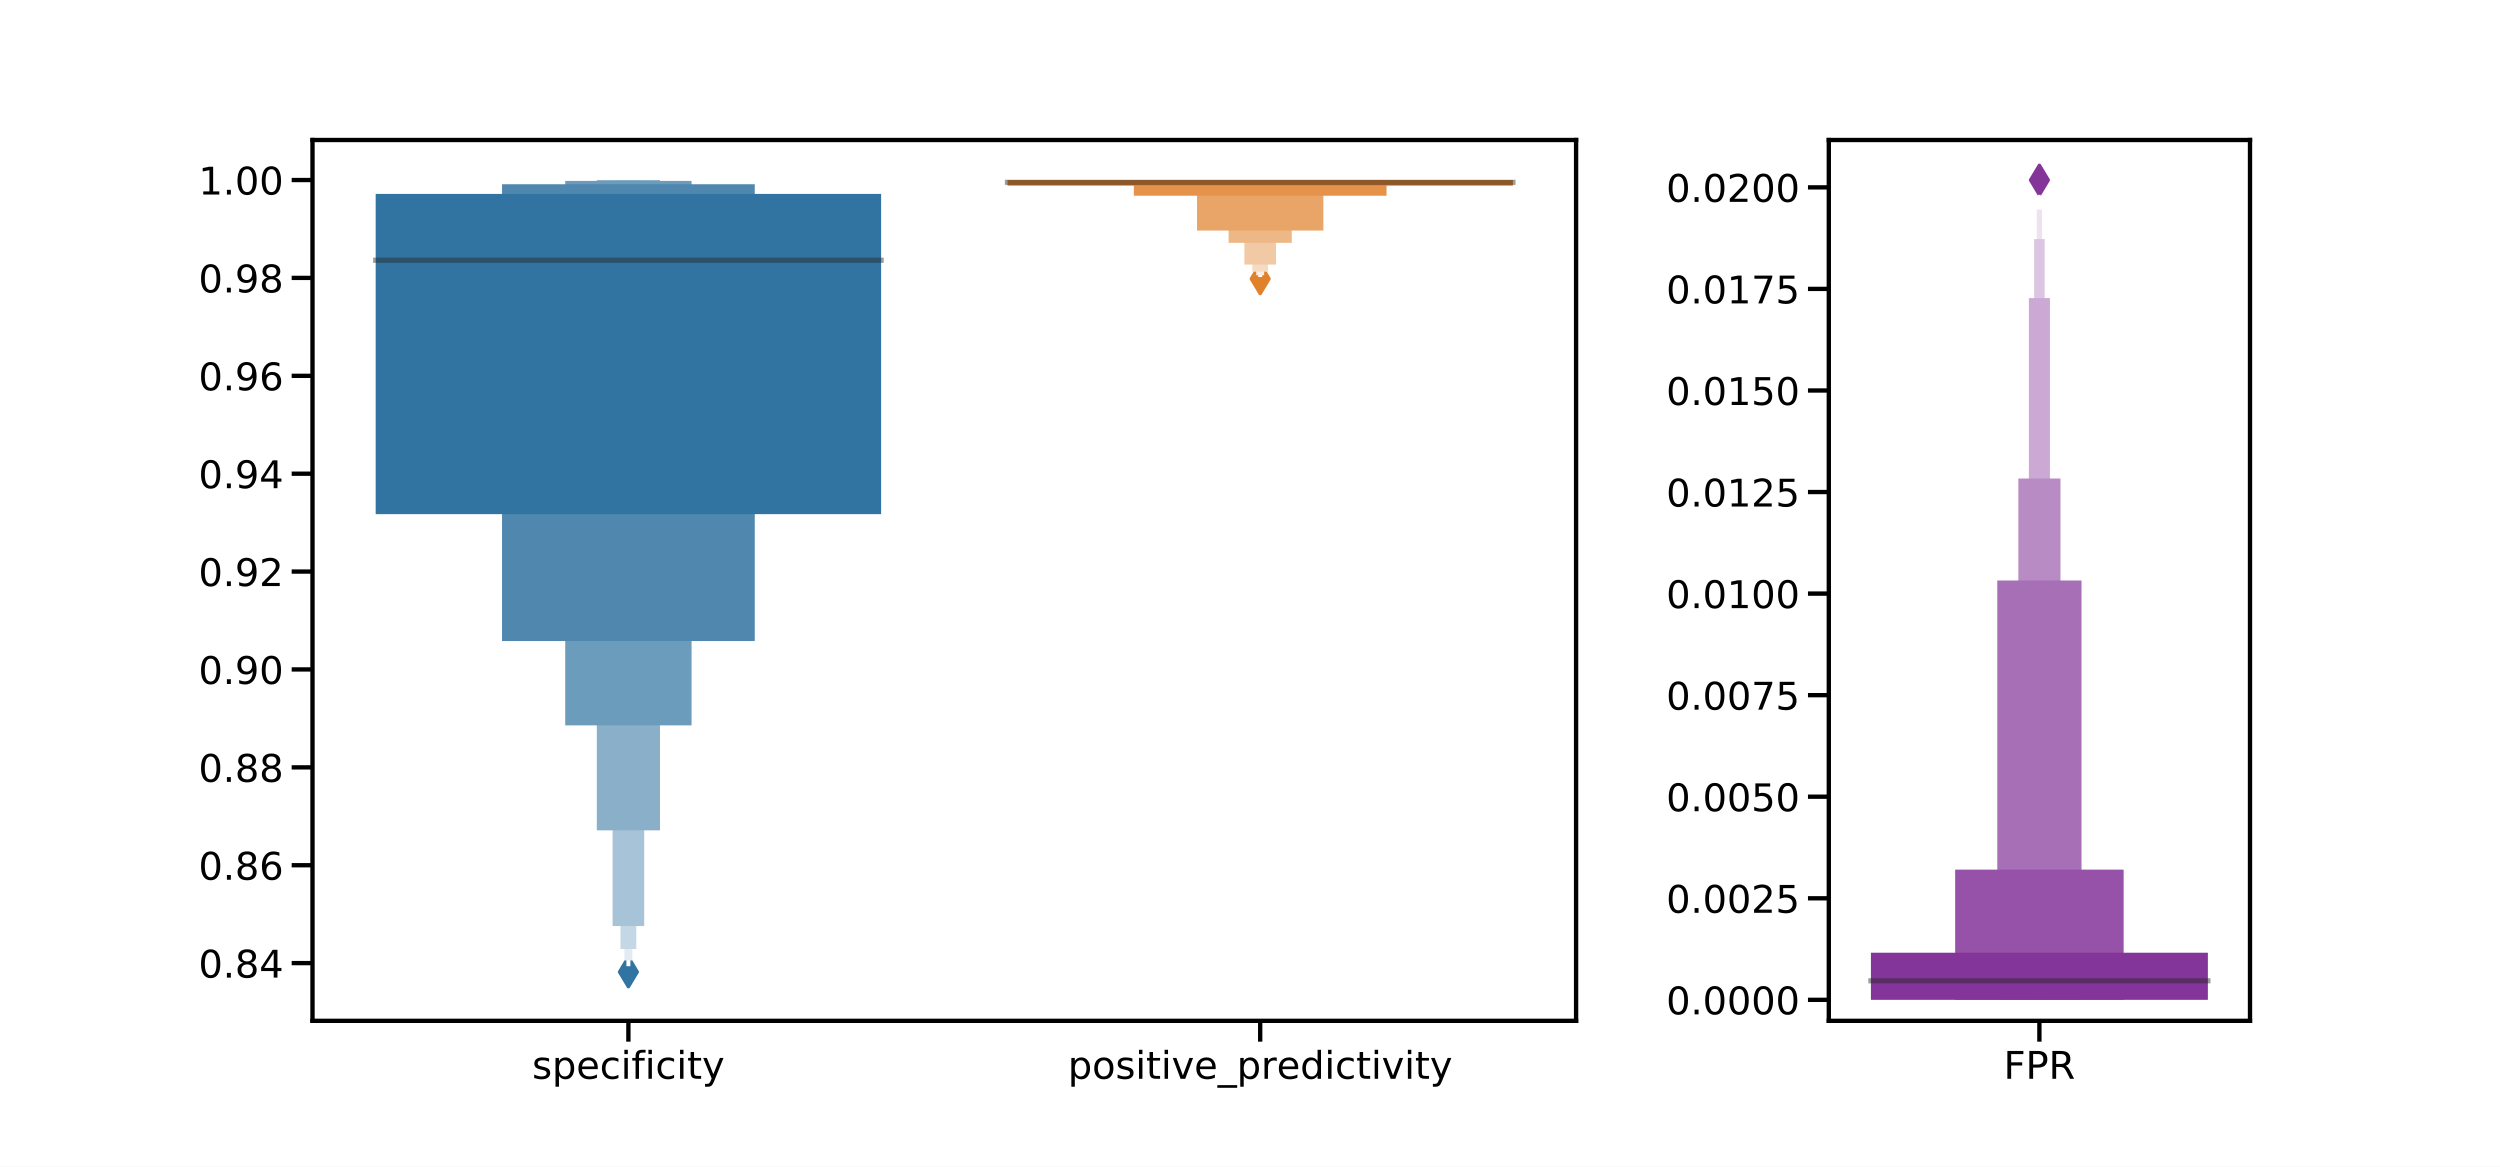
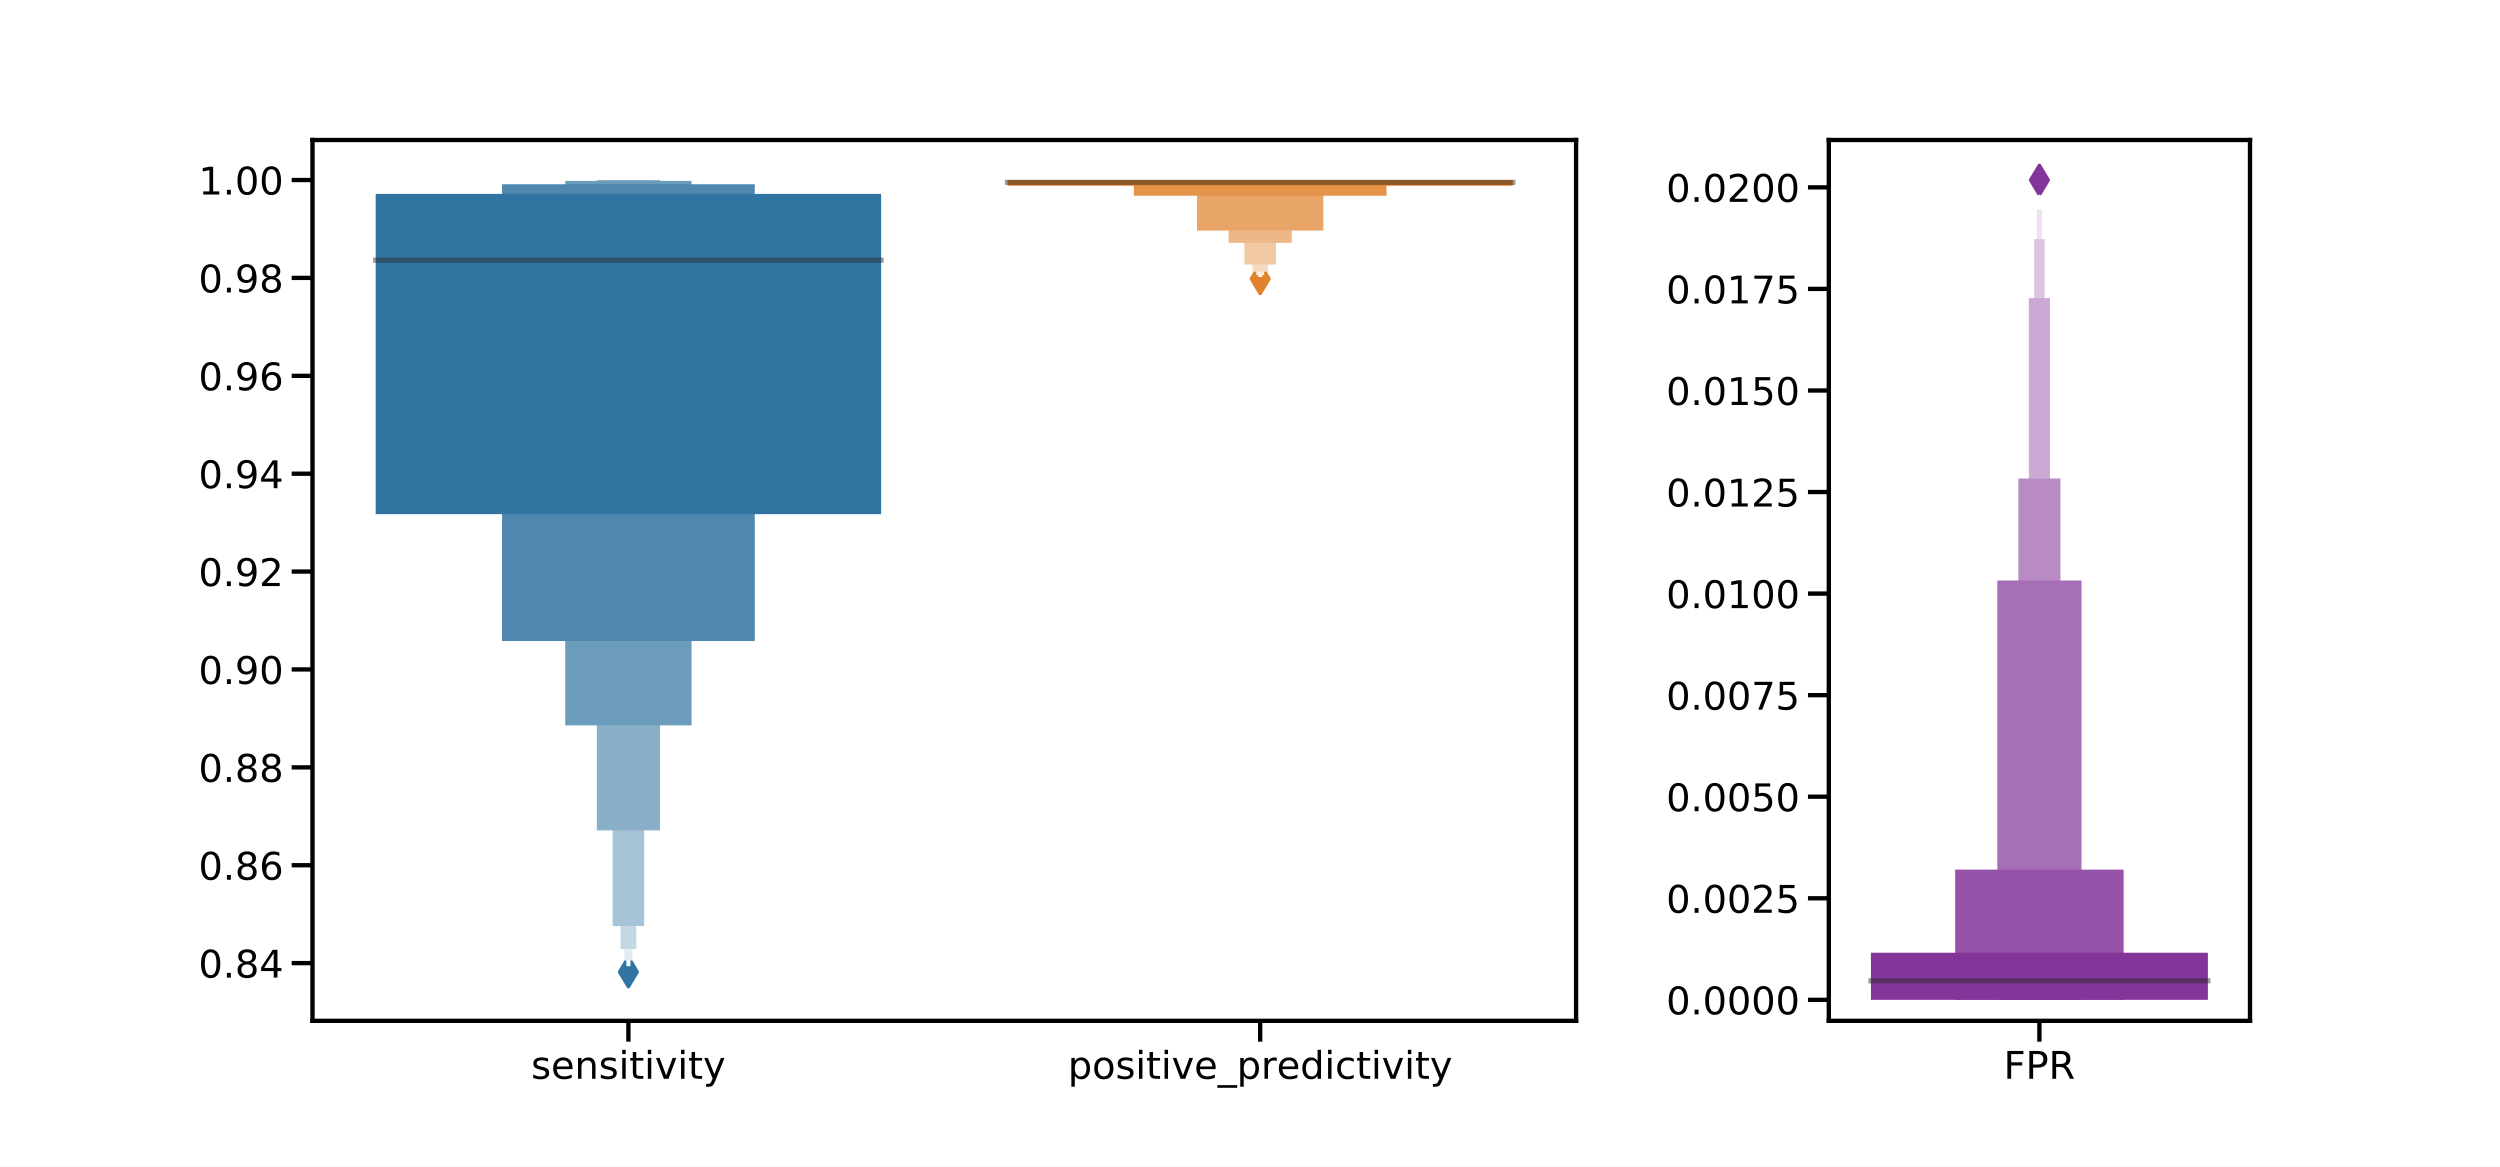
<svg xmlns="http://www.w3.org/2000/svg" xmlns:xlink="http://www.w3.org/1999/xlink" height="504pt" version="1.1" viewBox="0 0 1080 504" width="1080pt">
  <defs>
    <style type="text/css">
*{stroke-linecap:butt;stroke-linejoin:round;}
  </style>
  </defs>
  <g id="figure_1">
    <g id="patch_1">
      <path d="M 0 504  L 1080 504  L 1080 0  L 0 0  z " style="fill:#ffffff;" />
    </g>
    <g id="axes_1">
      <g id="patch_2">
        <path d="M 135 441  L 680.87 441  L 680.87 60.48  L 135 60.48  z " style="fill:#ffffff;" />
      </g>
      <g id="PathCollection_1">
        <defs>
-           <path d="M -0 6.364  L 3.818 0  L 0 -6.364  L -3.818 -0  z " id="m9d20060d9f" style="stroke:#3274a1;stroke-width:1.5;" />
+           <path d="M -0 6.364  L 3.818 0  L 0 -6.364  L -3.818 -0  z " id="mb563b292ab" style="stroke:#3274a1;stroke-width:1.5;" />
        </defs>
-         <g clip-path="url(#p2aa22417bc)">
-           <use style="fill:#3274a1;stroke:#3274a1;stroke-width:1.5;" x="271.467" xlink:href="#m9d20060d9f" y="419.878" />
+         <g clip-path="url(#p532f84c552)">
+           <use style="fill:#3274a1;stroke:#3274a1;stroke-width:1.5;" x="271.467" xlink:href="#mb563b292ab" y="419.878" />
        </g>
      </g>
      <g id="PatchCollection_1">
-         <path clip-path="url(#p2aa22417bc)" d="M 270.614 417.4  L 272.32 417.4  L 272.32 77.776  L 270.614 77.776  z " style="fill:#ffffff;" />
-         <path clip-path="url(#p2aa22417bc)" d="M 269.762 414.922  L 273.173 414.922  L 273.173 77.776  L 269.762 77.776  z " style="fill:#e2ebf2;" />
-         <path clip-path="url(#p2aa22417bc)" d="M 268.056 409.966  L 274.879 409.966  L 274.879 77.776  L 268.056 77.776  z " style="fill:#c4d7e4;" />
-         <path clip-path="url(#p2aa22417bc)" d="M 264.644 400.054  L 278.291 400.054  L 278.291 77.776  L 264.644 77.776  z " style="fill:#a7c3d7;" />
-         <path clip-path="url(#p2aa22417bc)" d="M 257.821 358.71  L 285.114 358.71  L 285.114 77.776  L 257.821 77.776  z " style="fill:#89afc9;" />
-         <path clip-path="url(#p2aa22417bc)" d="M 244.174 313.361  L 298.761 313.361  L 298.761 78.153  L 244.174 78.153  z " style="fill:#6c9cbc;" />
-         <path clip-path="url(#p2aa22417bc)" d="M 216.88 276.924  L 326.054 276.924  L 326.054 79.592  L 216.88 79.592  z " style="fill:#4f87af;" />
-         <path clip-path="url(#p2aa22417bc)" d="M 162.293 222.113  L 380.641 222.113  L 380.641 83.768  L 162.293 83.768  z " style="fill:#3274a1;" />
+         <path clip-path="url(#p532f84c552)" d="M 270.614 417.4  L 272.32 417.4  L 272.32 77.776  L 270.614 77.776  z " style="fill:#ffffff;" />
+         <path clip-path="url(#p532f84c552)" d="M 269.762 414.922  L 273.173 414.922  L 273.173 77.776  L 269.762 77.776  z " style="fill:#e2ebf2;" />
+         <path clip-path="url(#p532f84c552)" d="M 268.056 409.966  L 274.879 409.966  L 274.879 77.776  L 268.056 77.776  z " style="fill:#c4d7e4;" />
+         <path clip-path="url(#p532f84c552)" d="M 264.644 400.054  L 278.291 400.054  L 278.291 77.776  L 264.644 77.776  z " style="fill:#a7c3d7;" />
+         <path clip-path="url(#p532f84c552)" d="M 257.821 358.71  L 285.114 358.71  L 285.114 77.776  L 257.821 77.776  z " style="fill:#89afc9;" />
+         <path clip-path="url(#p532f84c552)" d="M 244.174 313.361  L 298.761 313.361  L 298.761 78.153  L 244.174 78.153  z " style="fill:#6c9cbc;" />
+         <path clip-path="url(#p532f84c552)" d="M 216.88 276.924  L 326.054 276.924  L 326.054 79.592  L 216.88 79.592  z " style="fill:#4f87af;" />
+         <path clip-path="url(#p532f84c552)" d="M 162.293 222.113  L 380.641 222.113  L 380.641 83.768  L 162.293 83.768  z " style="fill:#3274a1;" />
      </g>
      <g id="PathCollection_2">
        <defs>
-           <path d="M -0 6.364  L 3.818 0  L 0 -6.364  L -3.818 -0  z " id="mca2d4a9c8a" style="stroke:#e1812c;stroke-width:1.5;" />
+           <path d="M -0 6.364  L 3.818 0  L 0 -6.364  L -3.818 -0  z " id="m760a9fbf4d" style="stroke:#e1812c;stroke-width:1.5;" />
        </defs>
-         <g clip-path="url(#p2aa22417bc)">
-           <use style="fill:#e1812c;stroke:#e1812c;stroke-width:1.5;" x="544.402" xlink:href="#mca2d4a9c8a" y="120.442" />
+         <g clip-path="url(#p532f84c552)">
+           <use style="fill:#e1812c;stroke:#e1812c;stroke-width:1.5;" x="544.402" xlink:href="#m760a9fbf4d" y="120.442" />
        </g>
      </g>
      <g id="PatchCollection_2">
-         <path clip-path="url(#p2aa22417bc)" d="M 543.549 119.674  L 545.255 119.674  L 545.255 77.776  L 543.549 77.776  z " style="fill:#ffffff;" />
-         <path clip-path="url(#p2aa22417bc)" d="M 542.696 118.906  L 546.108 118.906  L 546.108 77.776  L 542.696 77.776  z " style="fill:#fbede1;" />
-         <path clip-path="url(#p2aa22417bc)" d="M 540.99 117.371  L 547.814 117.371  L 547.814 77.776  L 540.99 77.776  z " style="fill:#f6dbc3;" />
-         <path clip-path="url(#p2aa22417bc)" d="M 537.579 114.3  L 551.226 114.3  L 551.226 77.776  L 537.579 77.776  z " style="fill:#f2c9a5;" />
-         <path clip-path="url(#p2aa22417bc)" d="M 530.755 104.91  L 558.049 104.91  L 558.049 77.776  L 530.755 77.776  z " style="fill:#eeb786;" />
-         <path clip-path="url(#p2aa22417bc)" d="M 517.109 99.601  L 571.696 99.601  L 571.696 77.776  L 517.109 77.776  z " style="fill:#e9a568;" />
-         <path clip-path="url(#p2aa22417bc)" d="M 489.815 84.554  L 598.989 84.554  L 598.989 77.776  L 489.815 77.776  z " style="fill:#e5934a;" />
-         <path clip-path="url(#p2aa22417bc)" d="M 435.228 80.229  L 653.576 80.229  L 653.576 77.776  L 435.228 77.776  z " style="fill:#e1812c;" />
+         <path clip-path="url(#p532f84c552)" d="M 543.549 119.674  L 545.255 119.674  L 545.255 77.776  L 543.549 77.776  z " style="fill:#ffffff;" />
+         <path clip-path="url(#p532f84c552)" d="M 542.696 118.906  L 546.108 118.906  L 546.108 77.776  L 542.696 77.776  z " style="fill:#fbede1;" />
+         <path clip-path="url(#p532f84c552)" d="M 540.99 117.371  L 547.814 117.371  L 547.814 77.776  L 540.99 77.776  z " style="fill:#f6dbc3;" />
+         <path clip-path="url(#p532f84c552)" d="M 537.579 114.3  L 551.226 114.3  L 551.226 77.776  L 537.579 77.776  z " style="fill:#f2c9a5;" />
+         <path clip-path="url(#p532f84c552)" d="M 530.755 104.91  L 558.049 104.91  L 558.049 77.776  L 530.755 77.776  z " style="fill:#eeb786;" />
+         <path clip-path="url(#p532f84c552)" d="M 517.109 99.601  L 571.696 99.601  L 571.696 77.776  L 517.109 77.776  z " style="fill:#e9a568;" />
+         <path clip-path="url(#p532f84c552)" d="M 489.815 84.554  L 598.989 84.554  L 598.989 77.776  L 489.815 77.776  z " style="fill:#e5934a;" />
+         <path clip-path="url(#p532f84c552)" d="M 435.228 80.229  L 653.576 80.229  L 653.576 77.776  L 435.228 77.776  z " style="fill:#e1812c;" />
      </g>
      <g id="matplotlib.axis_1">
        <g id="xtick_1">
          <g id="line2d_1">
            <defs>
-               <path d="M 0 0  L 0 9  " id="m86e9c493e7" style="stroke:#000000;stroke-width:1.875;" />
-             </defs>
-             <g>
-               <use style="stroke:#000000;stroke-width:1.875;" x="271.467" xlink:href="#m86e9c493e7" y="441" />
+               <path d="M 0 0  L 0 9  " id="mdae3d12079" style="stroke:#000000;stroke-width:1.875;" />
+             </defs>
+             <g>
+               <use style="stroke:#000000;stroke-width:1.875;" x="271.467" xlink:href="#mdae3d12079" y="441" />
            </g>
          </g>
          <g id="text_1">
            <defs>
              <path d="M 44.281 53.078  L 44.281 44.578  Q 40.484 46.531 36.375 47.5  Q 32.281 48.484 27.875 48.484  Q 21.188 48.484 17.844 46.438  Q 14.5 44.391 14.5 40.281  Q 14.5 37.156 16.891 35.375  Q 19.281 33.594 26.516 31.984  L 29.594 31.297  Q 39.156 29.25 43.188 25.516  Q 47.219 21.781 47.219 15.094  Q 47.219 7.469 41.188 3.016  Q 35.156 -1.422 24.609 -1.422  Q 20.219 -1.422 15.453 -0.562  Q 10.688 0.297 5.422 2  L 5.422 11.281  Q 10.406 8.688 15.234 7.391  Q 20.062 6.109 24.812 6.109  Q 31.156 6.109 34.562 8.281  Q 37.984 10.453 37.984 14.406  Q 37.984 18.062 35.516 20.016  Q 33.062 21.969 24.703 23.781  L 21.578 24.516  Q 13.234 26.266 9.516 29.906  Q 5.812 33.547 5.812 39.891  Q 5.812 47.609 11.281 51.797  Q 16.75 56 26.812 56  Q 31.781 56 36.172 55.266  Q 40.578 54.547 44.281 53.078  z " id="DejaVuSans-73" />
-               <path d="M 18.109 8.203  L 18.109 -20.797  L 9.078 -20.797  L 9.078 54.688  L 18.109 54.688  L 18.109 46.391  Q 20.953 51.266 25.266 53.625  Q 29.594 56 35.594 56  Q 45.562 56 51.781 48.094  Q 58.016 40.188 58.016 27.297  Q 58.016 14.406 51.781 6.484  Q 45.562 -1.422 35.594 -1.422  Q 29.594 -1.422 25.266 0.953  Q 20.953 3.328 18.109 8.203  z M 48.688 27.297  Q 48.688 37.203 44.609 42.844  Q 40.531 48.484 33.406 48.484  Q 26.266 48.484 22.188 42.844  Q 18.109 37.203 18.109 27.297  Q 18.109 17.391 22.188 11.75  Q 26.266 6.109 33.406 6.109  Q 40.531 6.109 44.609 11.75  Q 48.688 17.391 48.688 27.297  z " id="DejaVuSans-70" />
              <path d="M 56.203 29.594  L 56.203 25.203  L 14.891 25.203  Q 15.484 15.922 20.484 11.062  Q 25.484 6.203 34.422 6.203  Q 39.594 6.203 44.453 7.469  Q 49.312 8.734 54.109 11.281  L 54.109 2.781  Q 49.266 0.734 44.188 -0.344  Q 39.109 -1.422 33.891 -1.422  Q 20.797 -1.422 13.156 6.188  Q 5.516 13.812 5.516 26.812  Q 5.516 40.234 12.766 48.109  Q 20.016 56 32.328 56  Q 43.359 56 49.781 48.891  Q 56.203 41.797 56.203 29.594  z M 47.219 32.234  Q 47.125 39.594 43.094 43.984  Q 39.062 48.391 32.422 48.391  Q 24.906 48.391 20.391 44.141  Q 15.875 39.891 15.188 32.172  z " id="DejaVuSans-65" />
-               <path d="M 48.781 52.594  L 48.781 44.188  Q 44.969 46.297 41.141 47.344  Q 37.312 48.391 33.406 48.391  Q 24.656 48.391 19.812 42.844  Q 14.984 37.312 14.984 27.297  Q 14.984 17.281 19.812 11.734  Q 24.656 6.203 33.406 6.203  Q 37.312 6.203 41.141 7.25  Q 44.969 8.297 48.781 10.406  L 48.781 2.094  Q 45.016 0.344 40.984 -0.531  Q 36.969 -1.422 32.422 -1.422  Q 20.062 -1.422 12.781 6.344  Q 5.516 14.109 5.516 27.297  Q 5.516 40.672 12.859 48.328  Q 20.219 56 33.016 56  Q 37.156 56 41.109 55.141  Q 45.062 54.297 48.781 52.594  z " id="DejaVuSans-63" />
+               <path d="M 54.891 33.016  L 54.891 0  L 45.906 0  L 45.906 32.719  Q 45.906 40.484 42.875 44.328  Q 39.844 48.188 33.797 48.188  Q 26.516 48.188 22.312 43.547  Q 18.109 38.922 18.109 30.906  L 18.109 0  L 9.078 0  L 9.078 54.688  L 18.109 54.688  L 18.109 46.188  Q 21.344 51.125 25.703 53.562  Q 30.078 56 35.797 56  Q 45.219 56 50.047 50.172  Q 54.891 44.344 54.891 33.016  z " id="DejaVuSans-6e" />
              <path d="M 9.422 54.688  L 18.406 54.688  L 18.406 0  L 9.422 0  z M 9.422 75.984  L 18.406 75.984  L 18.406 64.594  L 9.422 64.594  z " id="DejaVuSans-69" />
-               <path d="M 37.109 75.984  L 37.109 68.5  L 28.516 68.5  Q 23.688 68.5 21.797 66.547  Q 19.922 64.594 19.922 59.516  L 19.922 54.688  L 34.719 54.688  L 34.719 47.703  L 19.922 47.703  L 19.922 0  L 10.891 0  L 10.891 47.703  L 2.297 47.703  L 2.297 54.688  L 10.891 54.688  L 10.891 58.5  Q 10.891 67.625 15.141 71.797  Q 19.391 75.984 28.609 75.984  z " id="DejaVuSans-66" />
              <path d="M 18.312 70.219  L 18.312 54.688  L 36.812 54.688  L 36.812 47.703  L 18.312 47.703  L 18.312 18.016  Q 18.312 11.328 20.141 9.422  Q 21.969 7.516 27.594 7.516  L 36.812 7.516  L 36.812 0  L 27.594 0  Q 17.188 0 13.234 3.875  Q 9.281 7.766 9.281 18.016  L 9.281 47.703  L 2.688 47.703  L 2.688 54.688  L 9.281 54.688  L 9.281 70.219  z " id="DejaVuSans-74" />
+               <path d="M 2.984 54.688  L 12.5 54.688  L 29.594 8.797  L 46.688 54.688  L 56.203 54.688  L 35.688 0  L 23.484 0  z " id="DejaVuSans-76" />
              <path d="M 32.172 -5.078  Q 28.375 -14.844 24.75 -17.812  Q 21.141 -20.797 15.094 -20.797  L 7.906 -20.797  L 7.906 -13.281  L 13.188 -13.281  Q 16.891 -13.281 18.938 -11.516  Q 21 -9.766 23.484 -3.219  L 25.094 0.875  L 2.984 54.688  L 12.5 54.688  L 29.594 11.922  L 46.688 54.688  L 56.203 54.688  z " id="DejaVuSans-79" />
            </defs>
-             <g transform="translate(229.8861 466.0374)scale(0.165 -0.165)">
+             <g transform="translate(229.4568 466.0374)scale(0.165 -0.165)">
              <use xlink:href="#DejaVuSans-73" />
-               <use x="52.1" xlink:href="#DejaVuSans-70" />
-               <use x="115.576" xlink:href="#DejaVuSans-65" />
-               <use x="177.1" xlink:href="#DejaVuSans-63" />
-               <use x="232.08" xlink:href="#DejaVuSans-69" />
-               <use x="259.863" xlink:href="#DejaVuSans-66" />
-               <use x="295.068" xlink:href="#DejaVuSans-69" />
-               <use x="322.852" xlink:href="#DejaVuSans-63" />
-               <use x="377.832" xlink:href="#DejaVuSans-69" />
-               <use x="405.615" xlink:href="#DejaVuSans-74" />
-               <use x="444.824" xlink:href="#DejaVuSans-79" />
+               <use x="52.1" xlink:href="#DejaVuSans-65" />
+               <use x="113.623" xlink:href="#DejaVuSans-6e" />
+               <use x="177.002" xlink:href="#DejaVuSans-73" />
+               <use x="229.102" xlink:href="#DejaVuSans-69" />
+               <use x="256.885" xlink:href="#DejaVuSans-74" />
+               <use x="296.094" xlink:href="#DejaVuSans-69" />
+               <use x="323.877" xlink:href="#DejaVuSans-76" />
+               <use x="383.057" xlink:href="#DejaVuSans-69" />
+               <use x="410.84" xlink:href="#DejaVuSans-74" />
+               <use x="450.049" xlink:href="#DejaVuSans-79" />
            </g>
          </g>
        </g>
        <g id="xtick_2">
          <g id="line2d_2">
            <g>
-               <use style="stroke:#000000;stroke-width:1.875;" x="544.402" xlink:href="#m86e9c493e7" y="441" />
+               <use style="stroke:#000000;stroke-width:1.875;" x="544.402" xlink:href="#mdae3d12079" y="441" />
            </g>
          </g>
          <g id="text_2">
            <defs>
+               <path d="M 18.109 8.203  L 18.109 -20.797  L 9.078 -20.797  L 9.078 54.688  L 18.109 54.688  L 18.109 46.391  Q 20.953 51.266 25.266 53.625  Q 29.594 56 35.594 56  Q 45.562 56 51.781 48.094  Q 58.016 40.188 58.016 27.297  Q 58.016 14.406 51.781 6.484  Q 45.562 -1.422 35.594 -1.422  Q 29.594 -1.422 25.266 0.953  Q 20.953 3.328 18.109 8.203  z M 48.688 27.297  Q 48.688 37.203 44.609 42.844  Q 40.531 48.484 33.406 48.484  Q 26.266 48.484 22.188 42.844  Q 18.109 37.203 18.109 27.297  Q 18.109 17.391 22.188 11.75  Q 26.266 6.109 33.406 6.109  Q 40.531 6.109 44.609 11.75  Q 48.688 17.391 48.688 27.297  z " id="DejaVuSans-70" />
              <path d="M 30.609 48.391  Q 23.391 48.391 19.188 42.75  Q 14.984 37.109 14.984 27.297  Q 14.984 17.484 19.156 11.844  Q 23.344 6.203 30.609 6.203  Q 37.797 6.203 41.984 11.859  Q 46.188 17.531 46.188 27.297  Q 46.188 37.016 41.984 42.703  Q 37.797 48.391 30.609 48.391  z M 30.609 56  Q 42.328 56 49.016 48.375  Q 55.719 40.766 55.719 27.297  Q 55.719 13.875 49.016 6.219  Q 42.328 -1.422 30.609 -1.422  Q 18.844 -1.422 12.172 6.219  Q 5.516 13.875 5.516 27.297  Q 5.516 40.766 12.172 48.375  Q 18.844 56 30.609 56  z " id="DejaVuSans-6f" />
-               <path d="M 2.984 54.688  L 12.5 54.688  L 29.594 8.797  L 46.688 54.688  L 56.203 54.688  L 35.688 0  L 23.484 0  z " id="DejaVuSans-76" />
              <path d="M 50.984 -16.609  L 50.984 -23.578  L -0.984 -23.578  L -0.984 -16.609  z " id="DejaVuSans-5f" />
              <path d="M 41.109 46.297  Q 39.594 47.172 37.812 47.578  Q 36.031 48 33.891 48  Q 26.266 48 22.188 43.047  Q 18.109 38.094 18.109 28.812  L 18.109 0  L 9.078 0  L 9.078 54.688  L 18.109 54.688  L 18.109 46.188  Q 20.953 51.172 25.484 53.578  Q 30.031 56 36.531 56  Q 37.453 56 38.578 55.875  Q 39.703 55.766 41.062 55.516  z " id="DejaVuSans-72" />
              <path d="M 45.406 46.391  L 45.406 75.984  L 54.391 75.984  L 54.391 0  L 45.406 0  L 45.406 8.203  Q 42.578 3.328 38.25 0.953  Q 33.938 -1.422 27.875 -1.422  Q 17.969 -1.422 11.734 6.484  Q 5.516 14.406 5.516 27.297  Q 5.516 40.188 11.734 48.094  Q 17.969 56 27.875 56  Q 33.938 56 38.25 53.625  Q 42.578 51.266 45.406 46.391  z M 14.797 27.297  Q 14.797 17.391 18.875 11.75  Q 22.953 6.109 30.078 6.109  Q 37.203 6.109 41.297 11.75  Q 45.406 17.391 45.406 27.297  Q 45.406 37.203 41.297 42.844  Q 37.203 48.484 30.078 48.484  Q 22.953 48.484 18.875 42.844  Q 14.797 37.203 14.797 27.297  z " id="DejaVuSans-64" />
+               <path d="M 48.781 52.594  L 48.781 44.188  Q 44.969 46.297 41.141 47.344  Q 37.312 48.391 33.406 48.391  Q 24.656 48.391 19.812 42.844  Q 14.984 37.312 14.984 27.297  Q 14.984 17.281 19.812 11.734  Q 24.656 6.203 33.406 6.203  Q 37.312 6.203 41.141 7.25  Q 44.969 8.297 48.781 10.406  L 48.781 2.094  Q 45.016 0.344 40.984 -0.531  Q 36.969 -1.422 32.422 -1.422  Q 20.062 -1.422 12.781 6.344  Q 5.516 14.109 5.516 27.297  Q 5.516 40.672 12.859 48.328  Q 20.219 56 33.016 56  Q 37.156 56 41.109 55.141  Q 45.062 54.297 48.781 52.594  z " id="DejaVuSans-63" />
            </defs>
            <g transform="translate(461.3298 466.0374)scale(0.165 -0.165)">
              <use xlink:href="#DejaVuSans-70" />
              <use x="63.477" xlink:href="#DejaVuSans-6f" />
              <use x="124.658" xlink:href="#DejaVuSans-73" />
              <use x="176.758" xlink:href="#DejaVuSans-69" />
              <use x="204.541" xlink:href="#DejaVuSans-74" />
              <use x="243.75" xlink:href="#DejaVuSans-69" />
              <use x="271.533" xlink:href="#DejaVuSans-76" />
              <use x="330.713" xlink:href="#DejaVuSans-65" />
              <use x="392.236" xlink:href="#DejaVuSans-5f" />
              <use x="442.236" xlink:href="#DejaVuSans-70" />
              <use x="505.713" xlink:href="#DejaVuSans-72" />
              <use x="546.795" xlink:href="#DejaVuSans-65" />
              <use x="608.318" xlink:href="#DejaVuSans-64" />
              <use x="671.795" xlink:href="#DejaVuSans-69" />
              <use x="699.578" xlink:href="#DejaVuSans-63" />
              <use x="754.559" xlink:href="#DejaVuSans-74" />
              <use x="793.768" xlink:href="#DejaVuSans-69" />
              <use x="821.551" xlink:href="#DejaVuSans-76" />
              <use x="880.73" xlink:href="#DejaVuSans-69" />
              <use x="908.514" xlink:href="#DejaVuSans-74" />
              <use x="947.723" xlink:href="#DejaVuSans-79" />
            </g>
          </g>
        </g>
      </g>
      <g id="matplotlib.axis_2">
        <g id="ytick_1">
          <g id="line2d_3">
            <defs>
-               <path d="M 0 0  L -9 0  " id="mc0d001a88b" style="stroke:#000000;stroke-width:1.875;" />
-             </defs>
-             <g>
-               <use style="stroke:#000000;stroke-width:1.875;" x="135" xlink:href="#mc0d001a88b" y="416.066" />
+               <path d="M 0 0  L -9 0  " id="m02f5663b6e" style="stroke:#000000;stroke-width:1.875;" />
+             </defs>
+             <g>
+               <use style="stroke:#000000;stroke-width:1.875;" x="135" xlink:href="#m02f5663b6e" y="416.066" />
            </g>
          </g>
          <g id="text_3">
            <defs>
              <path d="M 31.781 66.406  Q 24.172 66.406 20.328 58.906  Q 16.5 51.422 16.5 36.375  Q 16.5 21.391 20.328 13.891  Q 24.172 6.391 31.781 6.391  Q 39.453 6.391 43.281 13.891  Q 47.125 21.391 47.125 36.375  Q 47.125 51.422 43.281 58.906  Q 39.453 66.406 31.781 66.406  z M 31.781 74.219  Q 44.047 74.219 50.516 64.516  Q 56.984 54.828 56.984 36.375  Q 56.984 17.969 50.516 8.266  Q 44.047 -1.422 31.781 -1.422  Q 19.531 -1.422 13.062 8.266  Q 6.594 17.969 6.594 36.375  Q 6.594 54.828 13.062 64.516  Q 19.531 74.219 31.781 74.219  z " id="DejaVuSans-30" />
              <path d="M 10.688 12.406  L 21 12.406  L 21 0  L 10.688 0  z " id="DejaVuSans-2e" />
              <path d="M 31.781 34.625  Q 24.75 34.625 20.719 30.859  Q 16.703 27.094 16.703 20.516  Q 16.703 13.922 20.719 10.156  Q 24.75 6.391 31.781 6.391  Q 38.812 6.391 42.859 10.172  Q 46.922 13.969 46.922 20.516  Q 46.922 27.094 42.891 30.859  Q 38.875 34.625 31.781 34.625  z M 21.922 38.812  Q 15.578 40.375 12.031 44.719  Q 8.5 49.078 8.5 55.328  Q 8.5 64.062 14.719 69.141  Q 20.953 74.219 31.781 74.219  Q 42.672 74.219 48.875 69.141  Q 55.078 64.062 55.078 55.328  Q 55.078 49.078 51.531 44.719  Q 48 40.375 41.703 38.812  Q 48.828 37.156 52.797 32.312  Q 56.781 27.484 56.781 20.516  Q 56.781 9.906 50.312 4.234  Q 43.844 -1.422 31.781 -1.422  Q 19.734 -1.422 13.25 4.234  Q 6.781 9.906 6.781 20.516  Q 6.781 27.484 10.781 32.312  Q 14.797 37.156 21.922 38.812  z M 18.312 54.391  Q 18.312 48.734 21.844 45.562  Q 25.391 42.391 31.781 42.391  Q 38.141 42.391 41.719 45.562  Q 45.312 48.734 45.312 54.391  Q 45.312 60.062 41.719 63.234  Q 38.141 66.406 31.781 66.406  Q 25.391 66.406 21.844 63.234  Q 18.312 60.062 18.312 54.391  z " id="DejaVuSans-38" />
              <path d="M 37.797 64.312  L 12.891 25.391  L 37.797 25.391  z M 35.203 72.906  L 47.609 72.906  L 47.609 25.391  L 58.016 25.391  L 58.016 17.188  L 47.609 17.188  L 47.609 0  L 37.797 0  L 37.797 17.188  L 4.891 17.188  L 4.891 26.703  z " id="DejaVuSans-34" />
            </defs>
            <g transform="translate(85.76172 422.3346)scale(0.165 -0.165)">
              <use xlink:href="#DejaVuSans-30" />
              <use x="63.623" xlink:href="#DejaVuSans-2e" />
              <use x="95.41" xlink:href="#DejaVuSans-38" />
              <use x="159.033" xlink:href="#DejaVuSans-34" />
            </g>
          </g>
        </g>
        <g id="ytick_2">
          <g id="line2d_4">
            <g>
-               <use style="stroke:#000000;stroke-width:1.875;" x="135" xlink:href="#mc0d001a88b" y="373.78" />
+               <use style="stroke:#000000;stroke-width:1.875;" x="135" xlink:href="#m02f5663b6e" y="373.78" />
            </g>
          </g>
          <g id="text_4">
            <defs>
              <path d="M 33.016 40.375  Q 26.375 40.375 22.484 35.828  Q 18.609 31.297 18.609 23.391  Q 18.609 15.531 22.484 10.953  Q 26.375 6.391 33.016 6.391  Q 39.656 6.391 43.531 10.953  Q 47.406 15.531 47.406 23.391  Q 47.406 31.297 43.531 35.828  Q 39.656 40.375 33.016 40.375  z M 52.594 71.297  L 52.594 62.312  Q 48.875 64.062 45.094 64.984  Q 41.312 65.922 37.594 65.922  Q 27.828 65.922 22.672 59.328  Q 17.531 52.734 16.797 39.406  Q 19.672 43.656 24.016 45.922  Q 28.375 48.188 33.594 48.188  Q 44.578 48.188 50.953 41.516  Q 57.328 34.859 57.328 23.391  Q 57.328 12.156 50.688 5.359  Q 44.047 -1.422 33.016 -1.422  Q 20.359 -1.422 13.672 8.266  Q 6.984 17.969 6.984 36.375  Q 6.984 53.656 15.188 63.938  Q 23.391 74.219 37.203 74.219  Q 40.922 74.219 44.703 73.484  Q 48.484 72.75 52.594 71.297  z " id="DejaVuSans-36" />
            </defs>
            <g transform="translate(85.76172 380.0484)scale(0.165 -0.165)">
              <use xlink:href="#DejaVuSans-30" />
              <use x="63.623" xlink:href="#DejaVuSans-2e" />
              <use x="95.41" xlink:href="#DejaVuSans-38" />
              <use x="159.033" xlink:href="#DejaVuSans-36" />
            </g>
          </g>
        </g>
        <g id="ytick_3">
          <g id="line2d_5">
            <g>
-               <use style="stroke:#000000;stroke-width:1.875;" x="135" xlink:href="#mc0d001a88b" y="331.494" />
+               <use style="stroke:#000000;stroke-width:1.875;" x="135" xlink:href="#m02f5663b6e" y="331.494" />
            </g>
          </g>
          <g id="text_5">
            <g transform="translate(85.76172 337.7622)scale(0.165 -0.165)">
              <use xlink:href="#DejaVuSans-30" />
              <use x="63.623" xlink:href="#DejaVuSans-2e" />
              <use x="95.41" xlink:href="#DejaVuSans-38" />
              <use x="159.033" xlink:href="#DejaVuSans-38" />
            </g>
          </g>
        </g>
        <g id="ytick_4">
          <g id="line2d_6">
            <g>
-               <use style="stroke:#000000;stroke-width:1.875;" x="135" xlink:href="#mc0d001a88b" y="289.207" />
+               <use style="stroke:#000000;stroke-width:1.875;" x="135" xlink:href="#m02f5663b6e" y="289.207" />
            </g>
          </g>
          <g id="text_6">
            <defs>
              <path d="M 10.984 1.516  L 10.984 10.5  Q 14.703 8.734 18.5 7.812  Q 22.312 6.891 25.984 6.891  Q 35.75 6.891 40.891 13.453  Q 46.047 20.016 46.781 33.406  Q 43.953 29.203 39.594 26.953  Q 35.25 24.703 29.984 24.703  Q 19.047 24.703 12.672 31.312  Q 6.297 37.938 6.297 49.422  Q 6.297 60.641 12.938 67.422  Q 19.578 74.219 30.609 74.219  Q 43.266 74.219 49.922 64.516  Q 56.594 54.828 56.594 36.375  Q 56.594 19.141 48.406 8.859  Q 40.234 -1.422 26.422 -1.422  Q 22.703 -1.422 18.891 -0.688  Q 15.094 0.047 10.984 1.516  z M 30.609 32.422  Q 37.25 32.422 41.125 36.953  Q 45.016 41.5 45.016 49.422  Q 45.016 57.281 41.125 61.844  Q 37.25 66.406 30.609 66.406  Q 23.969 66.406 20.094 61.844  Q 16.219 57.281 16.219 49.422  Q 16.219 41.5 20.094 36.953  Q 23.969 32.422 30.609 32.422  z " id="DejaVuSans-39" />
            </defs>
            <g transform="translate(85.76172 295.476)scale(0.165 -0.165)">
              <use xlink:href="#DejaVuSans-30" />
              <use x="63.623" xlink:href="#DejaVuSans-2e" />
              <use x="95.41" xlink:href="#DejaVuSans-39" />
              <use x="159.033" xlink:href="#DejaVuSans-30" />
            </g>
          </g>
        </g>
        <g id="ytick_5">
          <g id="line2d_7">
            <g>
-               <use style="stroke:#000000;stroke-width:1.875;" x="135" xlink:href="#mc0d001a88b" y="246.921" />
+               <use style="stroke:#000000;stroke-width:1.875;" x="135" xlink:href="#m02f5663b6e" y="246.921" />
            </g>
          </g>
          <g id="text_7">
            <defs>
              <path d="M 19.188 8.297  L 53.609 8.297  L 53.609 0  L 7.328 0  L 7.328 8.297  Q 12.938 14.109 22.625 23.891  Q 32.328 33.688 34.812 36.531  Q 39.547 41.844 41.422 45.531  Q 43.312 49.219 43.312 52.781  Q 43.312 58.594 39.234 62.25  Q 35.156 65.922 28.609 65.922  Q 23.969 65.922 18.812 64.312  Q 13.672 62.703 7.812 59.422  L 7.812 69.391  Q 13.766 71.781 18.938 73  Q 24.125 74.219 28.422 74.219  Q 39.75 74.219 46.484 68.547  Q 53.219 62.891 53.219 53.422  Q 53.219 48.922 51.531 44.891  Q 49.859 40.875 45.406 35.406  Q 44.188 33.984 37.641 27.219  Q 31.109 20.453 19.188 8.297  z " id="DejaVuSans-32" />
            </defs>
            <g transform="translate(85.76172 253.1899)scale(0.165 -0.165)">
              <use xlink:href="#DejaVuSans-30" />
              <use x="63.623" xlink:href="#DejaVuSans-2e" />
              <use x="95.41" xlink:href="#DejaVuSans-39" />
              <use x="159.033" xlink:href="#DejaVuSans-32" />
            </g>
          </g>
        </g>
        <g id="ytick_6">
          <g id="line2d_8">
            <g>
-               <use style="stroke:#000000;stroke-width:1.875;" x="135" xlink:href="#mc0d001a88b" y="204.635" />
+               <use style="stroke:#000000;stroke-width:1.875;" x="135" xlink:href="#m02f5663b6e" y="204.635" />
            </g>
          </g>
          <g id="text_8">
            <g transform="translate(85.76172 210.9037)scale(0.165 -0.165)">
              <use xlink:href="#DejaVuSans-30" />
              <use x="63.623" xlink:href="#DejaVuSans-2e" />
              <use x="95.41" xlink:href="#DejaVuSans-39" />
              <use x="159.033" xlink:href="#DejaVuSans-34" />
            </g>
          </g>
        </g>
        <g id="ytick_7">
          <g id="line2d_9">
            <g>
-               <use style="stroke:#000000;stroke-width:1.875;" x="135" xlink:href="#mc0d001a88b" y="162.349" />
+               <use style="stroke:#000000;stroke-width:1.875;" x="135" xlink:href="#m02f5663b6e" y="162.349" />
            </g>
          </g>
          <g id="text_9">
            <g transform="translate(85.76172 168.6175)scale(0.165 -0.165)">
              <use xlink:href="#DejaVuSans-30" />
              <use x="63.623" xlink:href="#DejaVuSans-2e" />
              <use x="95.41" xlink:href="#DejaVuSans-39" />
              <use x="159.033" xlink:href="#DejaVuSans-36" />
            </g>
          </g>
        </g>
        <g id="ytick_8">
          <g id="line2d_10">
            <g>
-               <use style="stroke:#000000;stroke-width:1.875;" x="135" xlink:href="#mc0d001a88b" y="120.063" />
+               <use style="stroke:#000000;stroke-width:1.875;" x="135" xlink:href="#m02f5663b6e" y="120.063" />
            </g>
          </g>
          <g id="text_10">
            <g transform="translate(85.76172 126.3313)scale(0.165 -0.165)">
              <use xlink:href="#DejaVuSans-30" />
              <use x="63.623" xlink:href="#DejaVuSans-2e" />
              <use x="95.41" xlink:href="#DejaVuSans-39" />
              <use x="159.033" xlink:href="#DejaVuSans-38" />
            </g>
          </g>
        </g>
        <g id="ytick_9">
          <g id="line2d_11">
            <g>
-               <use style="stroke:#000000;stroke-width:1.875;" x="135" xlink:href="#mc0d001a88b" y="77.776" />
+               <use style="stroke:#000000;stroke-width:1.875;" x="135" xlink:href="#m02f5663b6e" y="77.776" />
            </g>
          </g>
          <g id="text_11">
            <defs>
              <path d="M 12.406 8.297  L 28.516 8.297  L 28.516 63.922  L 10.984 60.406  L 10.984 69.391  L 28.422 72.906  L 38.281 72.906  L 38.281 8.297  L 54.391 8.297  L 54.391 0  L 12.406 0  z " id="DejaVuSans-31" />
            </defs>
            <g transform="translate(85.76172 84.04507)scale(0.165 -0.165)">
              <use xlink:href="#DejaVuSans-31" />
              <use x="63.623" xlink:href="#DejaVuSans-2e" />
              <use x="95.41" xlink:href="#DejaVuSans-30" />
              <use x="159.033" xlink:href="#DejaVuSans-30" />
            </g>
          </g>
        </g>
      </g>
      <g id="line2d_12">
-         <path clip-path="url(#p2aa22417bc)" d="M 162.293 112.419  L 380.641 112.419  " style="fill:none;stroke:#262626;stroke-linecap:square;stroke-opacity:0.45;stroke-width:2.25;" />
+         <path clip-path="url(#p532f84c552)" d="M 162.293 112.419  L 380.641 112.419  " style="fill:none;stroke:#262626;stroke-linecap:square;stroke-opacity:0.45;stroke-width:2.25;" />
      </g>
      <g id="line2d_13">
-         <path clip-path="url(#p2aa22417bc)" d="M 435.228 78.768  L 653.576 78.768  " style="fill:none;stroke:#262626;stroke-linecap:square;stroke-opacity:0.45;stroke-width:2.25;" />
+         <path clip-path="url(#p532f84c552)" d="M 435.228 78.768  L 653.576 78.768  " style="fill:none;stroke:#262626;stroke-linecap:square;stroke-opacity:0.45;stroke-width:2.25;" />
      </g>
      <g id="patch_3">
        <path d="M 135 441  L 135 60.48  " style="fill:none;stroke:#000000;stroke-linecap:square;stroke-linejoin:miter;stroke-width:1.875;" />
      </g>
      <g id="patch_4">
        <path d="M 680.87 441  L 680.87 60.48  " style="fill:none;stroke:#000000;stroke-linecap:square;stroke-linejoin:miter;stroke-width:1.875;" />
      </g>
      <g id="patch_5">
        <path d="M 135 441  L 680.87 441  " style="fill:none;stroke:#000000;stroke-linecap:square;stroke-linejoin:miter;stroke-width:1.875;" />
      </g>
      <g id="patch_6">
        <path d="M 135 60.48  L 680.87 60.48  " style="fill:none;stroke:#000000;stroke-linecap:square;stroke-linejoin:miter;stroke-width:1.875;" />
      </g>
    </g>
    <g id="axes_2">
      <g id="patch_7">
        <path d="M 790.043 441  L 972 441  L 972 60.48  L 790.043 60.48  z " style="fill:#ffffff;" />
      </g>
      <g id="PathCollection_3">
        <defs>
-           <path d="M -0 6.364  L 3.818 0  L 0 -6.364  L -3.818 -0  z " id="m573d834b51" style="stroke:#843599;stroke-width:1.5;" />
+           <path d="M -0 6.364  L 3.818 0  L 0 -6.364  L -3.818 -0  z " id="me966991f87" style="stroke:#843599;stroke-width:1.5;" />
        </defs>
-         <g clip-path="url(#p8153a31078)">
-           <use style="fill:#843599;stroke:#843599;stroke-width:1.5;" x="881.022" xlink:href="#m573d834b51" y="77.791" />
+         <g clip-path="url(#p53c49149d1)">
+           <use style="fill:#843599;stroke:#843599;stroke-width:1.5;" x="881.022" xlink:href="#me966991f87" y="77.791" />
        </g>
      </g>
      <g id="PatchCollection_3">
-         <path clip-path="url(#p8153a31078)" d="M 880.453 431.931  L 881.59 431.931  L 881.59 84.164  L 880.453 84.164  z " style="fill:#ffffff;" />
-         <path clip-path="url(#p8153a31078)" d="M 879.885 431.931  L 882.159 431.931  L 882.159 90.537  L 879.885 90.537  z " style="fill:#eee2f1;" />
-         <path clip-path="url(#p8153a31078)" d="M 878.747 431.931  L 883.296 431.931  L 883.296 103.282  L 878.747 103.282  z " style="fill:#dcc5e2;" />
-         <path clip-path="url(#p8153a31078)" d="M 876.473 431.931  L 885.571 431.931  L 885.571 128.773  L 876.473 128.773  z " style="fill:#cba9d4;" />
-         <path clip-path="url(#p8153a31078)" d="M 871.924 431.931  L 890.12 431.931  L 890.12 206.71  L 871.924 206.71  z " style="fill:#b98bc5;" />
-         <path clip-path="url(#p8153a31078)" d="M 862.826 431.931  L 899.217 431.931  L 899.217 250.775  L 862.826 250.775  z " style="fill:#a76fb6;" />
-         <path clip-path="url(#p8153a31078)" d="M 844.63 431.931  L 917.413 431.931  L 917.413 375.676  L 844.63 375.676  z " style="fill:#9651a8;" />
-         <path clip-path="url(#p8153a31078)" d="M 808.239 431.931  L 953.804 431.931  L 953.804 411.575  L 808.239 411.575  z " style="fill:#843599;" />
+         <path clip-path="url(#p53c49149d1)" d="M 880.453 431.931  L 881.59 431.931  L 881.59 84.164  L 880.453 84.164  z " style="fill:#ffffff;" />
+         <path clip-path="url(#p53c49149d1)" d="M 879.885 431.931  L 882.159 431.931  L 882.159 90.537  L 879.885 90.537  z " style="fill:#eee2f1;" />
+         <path clip-path="url(#p53c49149d1)" d="M 878.747 431.931  L 883.296 431.931  L 883.296 103.282  L 878.747 103.282  z " style="fill:#dcc5e2;" />
+         <path clip-path="url(#p53c49149d1)" d="M 876.473 431.931  L 885.571 431.931  L 885.571 128.773  L 876.473 128.773  z " style="fill:#cba9d4;" />
+         <path clip-path="url(#p53c49149d1)" d="M 871.924 431.931  L 890.12 431.931  L 890.12 206.71  L 871.924 206.71  z " style="fill:#b98bc5;" />
+         <path clip-path="url(#p53c49149d1)" d="M 862.826 431.931  L 899.217 431.931  L 899.217 250.775  L 862.826 250.775  z " style="fill:#a76fb6;" />
+         <path clip-path="url(#p53c49149d1)" d="M 844.63 431.931  L 917.413 431.931  L 917.413 375.676  L 844.63 375.676  z " style="fill:#9651a8;" />
+         <path clip-path="url(#p53c49149d1)" d="M 808.239 431.931  L 953.804 431.931  L 953.804 411.575  L 808.239 411.575  z " style="fill:#843599;" />
      </g>
      <g id="matplotlib.axis_3">
        <g id="xtick_3">
          <g id="line2d_14">
            <g>
-               <use style="stroke:#000000;stroke-width:1.875;" x="881.022" xlink:href="#m86e9c493e7" y="441" />
+               <use style="stroke:#000000;stroke-width:1.875;" x="881.022" xlink:href="#mdae3d12079" y="441" />
            </g>
          </g>
          <g id="text_12">
            <defs>
              <path d="M 9.812 72.906  L 51.703 72.906  L 51.703 64.594  L 19.672 64.594  L 19.672 43.109  L 48.578 43.109  L 48.578 34.812  L 19.672 34.812  L 19.672 0  L 9.812 0  z " id="DejaVuSans-46" />
              <path d="M 19.672 64.797  L 19.672 37.406  L 32.078 37.406  Q 38.969 37.406 42.719 40.969  Q 46.484 44.531 46.484 51.125  Q 46.484 57.672 42.719 61.234  Q 38.969 64.797 32.078 64.797  z M 9.812 72.906  L 32.078 72.906  Q 44.344 72.906 50.609 67.359  Q 56.891 61.812 56.891 51.125  Q 56.891 40.328 50.609 34.812  Q 44.344 29.297 32.078 29.297  L 19.672 29.297  L 19.672 0  L 9.812 0  z " id="DejaVuSans-50" />
              <path d="M 44.391 34.188  Q 47.562 33.109 50.562 29.594  Q 53.562 26.078 56.594 19.922  L 66.609 0  L 56 0  L 46.688 18.703  Q 43.062 26.031 39.672 28.422  Q 36.281 30.812 30.422 30.812  L 19.672 30.812  L 19.672 0  L 9.812 0  L 9.812 72.906  L 32.078 72.906  Q 44.578 72.906 50.734 67.672  Q 56.891 62.453 56.891 51.906  Q 56.891 45.016 53.688 40.469  Q 50.484 35.938 44.391 34.188  z M 19.672 64.797  L 19.672 38.922  L 32.078 38.922  Q 39.203 38.922 42.844 42.219  Q 46.484 45.516 46.484 51.906  Q 46.484 58.297 42.844 61.547  Q 39.203 64.797 32.078 64.797  z " id="DejaVuSans-52" />
            </defs>
            <g transform="translate(865.5697 466.0374)scale(0.165 -0.165)">
              <use xlink:href="#DejaVuSans-46" />
              <use x="57.52" xlink:href="#DejaVuSans-50" />
              <use x="117.822" xlink:href="#DejaVuSans-52" />
            </g>
          </g>
        </g>
      </g>
      <g id="matplotlib.axis_4">
        <g id="ytick_10">
          <g id="line2d_15">
            <g>
-               <use style="stroke:#000000;stroke-width:1.875;" x="790.043" xlink:href="#mc0d001a88b" y="431.931" />
+               <use style="stroke:#000000;stroke-width:1.875;" x="790.043" xlink:href="#m02f5663b6e" y="431.931" />
            </g>
          </g>
          <g id="text_13">
            <g transform="translate(719.8089 438.2)scale(0.165 -0.165)">
              <use xlink:href="#DejaVuSans-30" />
              <use x="63.623" xlink:href="#DejaVuSans-2e" />
              <use x="95.41" xlink:href="#DejaVuSans-30" />
              <use x="159.033" xlink:href="#DejaVuSans-30" />
              <use x="222.656" xlink:href="#DejaVuSans-30" />
              <use x="286.279" xlink:href="#DejaVuSans-30" />
            </g>
          </g>
        </g>
        <g id="ytick_11">
          <g id="line2d_16">
            <g>
-               <use style="stroke:#000000;stroke-width:1.875;" x="790.043" xlink:href="#mc0d001a88b" y="388.057" />
+               <use style="stroke:#000000;stroke-width:1.875;" x="790.043" xlink:href="#m02f5663b6e" y="388.057" />
            </g>
          </g>
          <g id="text_14">
            <defs>
              <path d="M 10.797 72.906  L 49.516 72.906  L 49.516 64.594  L 19.828 64.594  L 19.828 46.734  Q 21.969 47.469 24.109 47.828  Q 26.266 48.188 28.422 48.188  Q 40.625 48.188 47.75 41.5  Q 54.891 34.812 54.891 23.391  Q 54.891 11.625 47.562 5.094  Q 40.234 -1.422 26.906 -1.422  Q 22.312 -1.422 17.547 -0.641  Q 12.797 0.141 7.719 1.703  L 7.719 11.625  Q 12.109 9.234 16.797 8.062  Q 21.484 6.891 26.703 6.891  Q 35.156 6.891 40.078 11.328  Q 45.016 15.766 45.016 23.391  Q 45.016 31 40.078 35.438  Q 35.156 39.891 26.703 39.891  Q 22.75 39.891 18.812 39.016  Q 14.891 38.141 10.797 36.281  z " id="DejaVuSans-35" />
            </defs>
            <g transform="translate(719.8089 394.326)scale(0.165 -0.165)">
              <use xlink:href="#DejaVuSans-30" />
              <use x="63.623" xlink:href="#DejaVuSans-2e" />
              <use x="95.41" xlink:href="#DejaVuSans-30" />
              <use x="159.033" xlink:href="#DejaVuSans-30" />
              <use x="222.656" xlink:href="#DejaVuSans-32" />
              <use x="286.279" xlink:href="#DejaVuSans-35" />
            </g>
          </g>
        </g>
        <g id="ytick_12">
          <g id="line2d_17">
            <g>
-               <use style="stroke:#000000;stroke-width:1.875;" x="790.043" xlink:href="#mc0d001a88b" y="344.183" />
+               <use style="stroke:#000000;stroke-width:1.875;" x="790.043" xlink:href="#m02f5663b6e" y="344.183" />
            </g>
          </g>
          <g id="text_15">
            <g transform="translate(719.8089 350.452)scale(0.165 -0.165)">
              <use xlink:href="#DejaVuSans-30" />
              <use x="63.623" xlink:href="#DejaVuSans-2e" />
              <use x="95.41" xlink:href="#DejaVuSans-30" />
              <use x="159.033" xlink:href="#DejaVuSans-30" />
              <use x="222.656" xlink:href="#DejaVuSans-35" />
              <use x="286.279" xlink:href="#DejaVuSans-30" />
            </g>
          </g>
        </g>
        <g id="ytick_13">
          <g id="line2d_18">
            <g>
-               <use style="stroke:#000000;stroke-width:1.875;" x="790.043" xlink:href="#mc0d001a88b" y="300.309" />
+               <use style="stroke:#000000;stroke-width:1.875;" x="790.043" xlink:href="#m02f5663b6e" y="300.309" />
            </g>
          </g>
          <g id="text_16">
            <defs>
              <path d="M 8.203 72.906  L 55.078 72.906  L 55.078 68.703  L 28.609 0  L 18.312 0  L 43.219 64.594  L 8.203 64.594  z " id="DejaVuSans-37" />
            </defs>
            <g transform="translate(719.8089 306.578)scale(0.165 -0.165)">
              <use xlink:href="#DejaVuSans-30" />
              <use x="63.623" xlink:href="#DejaVuSans-2e" />
              <use x="95.41" xlink:href="#DejaVuSans-30" />
              <use x="159.033" xlink:href="#DejaVuSans-30" />
              <use x="222.656" xlink:href="#DejaVuSans-37" />
              <use x="286.279" xlink:href="#DejaVuSans-35" />
            </g>
          </g>
        </g>
        <g id="ytick_14">
          <g id="line2d_19">
            <g>
-               <use style="stroke:#000000;stroke-width:1.875;" x="790.043" xlink:href="#mc0d001a88b" y="256.435" />
+               <use style="stroke:#000000;stroke-width:1.875;" x="790.043" xlink:href="#m02f5663b6e" y="256.435" />
            </g>
          </g>
          <g id="text_17">
            <g transform="translate(719.8089 262.7041)scale(0.165 -0.165)">
              <use xlink:href="#DejaVuSans-30" />
              <use x="63.623" xlink:href="#DejaVuSans-2e" />
              <use x="95.41" xlink:href="#DejaVuSans-30" />
              <use x="159.033" xlink:href="#DejaVuSans-31" />
              <use x="222.656" xlink:href="#DejaVuSans-30" />
              <use x="286.279" xlink:href="#DejaVuSans-30" />
            </g>
          </g>
        </g>
        <g id="ytick_15">
          <g id="line2d_20">
            <g>
-               <use style="stroke:#000000;stroke-width:1.875;" x="790.043" xlink:href="#mc0d001a88b" y="212.561" />
+               <use style="stroke:#000000;stroke-width:1.875;" x="790.043" xlink:href="#m02f5663b6e" y="212.561" />
            </g>
          </g>
          <g id="text_18">
            <g transform="translate(719.8089 218.8301)scale(0.165 -0.165)">
              <use xlink:href="#DejaVuSans-30" />
              <use x="63.623" xlink:href="#DejaVuSans-2e" />
              <use x="95.41" xlink:href="#DejaVuSans-30" />
              <use x="159.033" xlink:href="#DejaVuSans-31" />
              <use x="222.656" xlink:href="#DejaVuSans-32" />
              <use x="286.279" xlink:href="#DejaVuSans-35" />
            </g>
          </g>
        </g>
        <g id="ytick_16">
          <g id="line2d_21">
            <g>
-               <use style="stroke:#000000;stroke-width:1.875;" x="790.043" xlink:href="#mc0d001a88b" y="168.687" />
+               <use style="stroke:#000000;stroke-width:1.875;" x="790.043" xlink:href="#m02f5663b6e" y="168.687" />
            </g>
          </g>
          <g id="text_19">
            <g transform="translate(719.8089 174.9561)scale(0.165 -0.165)">
              <use xlink:href="#DejaVuSans-30" />
              <use x="63.623" xlink:href="#DejaVuSans-2e" />
              <use x="95.41" xlink:href="#DejaVuSans-30" />
              <use x="159.033" xlink:href="#DejaVuSans-31" />
              <use x="222.656" xlink:href="#DejaVuSans-35" />
              <use x="286.279" xlink:href="#DejaVuSans-30" />
            </g>
          </g>
        </g>
        <g id="ytick_17">
          <g id="line2d_22">
            <g>
-               <use style="stroke:#000000;stroke-width:1.875;" x="790.043" xlink:href="#mc0d001a88b" y="124.813" />
+               <use style="stroke:#000000;stroke-width:1.875;" x="790.043" xlink:href="#m02f5663b6e" y="124.813" />
            </g>
          </g>
          <g id="text_20">
            <g transform="translate(719.8089 131.0821)scale(0.165 -0.165)">
              <use xlink:href="#DejaVuSans-30" />
              <use x="63.623" xlink:href="#DejaVuSans-2e" />
              <use x="95.41" xlink:href="#DejaVuSans-30" />
              <use x="159.033" xlink:href="#DejaVuSans-31" />
              <use x="222.656" xlink:href="#DejaVuSans-37" />
              <use x="286.279" xlink:href="#DejaVuSans-35" />
            </g>
          </g>
        </g>
        <g id="ytick_18">
          <g id="line2d_23">
            <g>
-               <use style="stroke:#000000;stroke-width:1.875;" x="790.043" xlink:href="#mc0d001a88b" y="80.939" />
+               <use style="stroke:#000000;stroke-width:1.875;" x="790.043" xlink:href="#m02f5663b6e" y="80.939" />
            </g>
          </g>
          <g id="text_21">
            <g transform="translate(719.8089 87.20812)scale(0.165 -0.165)">
              <use xlink:href="#DejaVuSans-30" />
              <use x="63.623" xlink:href="#DejaVuSans-2e" />
              <use x="95.41" xlink:href="#DejaVuSans-30" />
              <use x="159.033" xlink:href="#DejaVuSans-32" />
              <use x="222.656" xlink:href="#DejaVuSans-30" />
              <use x="286.279" xlink:href="#DejaVuSans-30" />
            </g>
          </g>
        </g>
      </g>
      <g id="line2d_24">
-         <path clip-path="url(#p8153a31078)" d="M 808.239 423.704  L 953.804 423.704  " style="fill:none;stroke:#262626;stroke-linecap:square;stroke-opacity:0.45;stroke-width:2.25;" />
+         <path clip-path="url(#p53c49149d1)" d="M 808.239 423.704  L 953.804 423.704  " style="fill:none;stroke:#262626;stroke-linecap:square;stroke-opacity:0.45;stroke-width:2.25;" />
      </g>
      <g id="patch_8">
        <path d="M 790.043 441  L 790.043 60.48  " style="fill:none;stroke:#000000;stroke-linecap:square;stroke-linejoin:miter;stroke-width:1.875;" />
      </g>
      <g id="patch_9">
        <path d="M 972 441  L 972 60.48  " style="fill:none;stroke:#000000;stroke-linecap:square;stroke-linejoin:miter;stroke-width:1.875;" />
      </g>
      <g id="patch_10">
        <path d="M 790.043 441  L 972 441  " style="fill:none;stroke:#000000;stroke-linecap:square;stroke-linejoin:miter;stroke-width:1.875;" />
      </g>
      <g id="patch_11">
        <path d="M 790.043 60.48  L 972 60.48  " style="fill:none;stroke:#000000;stroke-linecap:square;stroke-linejoin:miter;stroke-width:1.875;" />
      </g>
    </g>
  </g>
  <defs>
-     <clipPath id="p2aa22417bc">
+     <clipPath id="p532f84c552">
      <rect height="380.52" width="545.87" x="135" y="60.48" />
    </clipPath>
-     <clipPath id="p8153a31078">
+     <clipPath id="p53c49149d1">
      <rect height="380.52" width="181.957" x="790.043" y="60.48" />
    </clipPath>
  </defs>
</svg>
